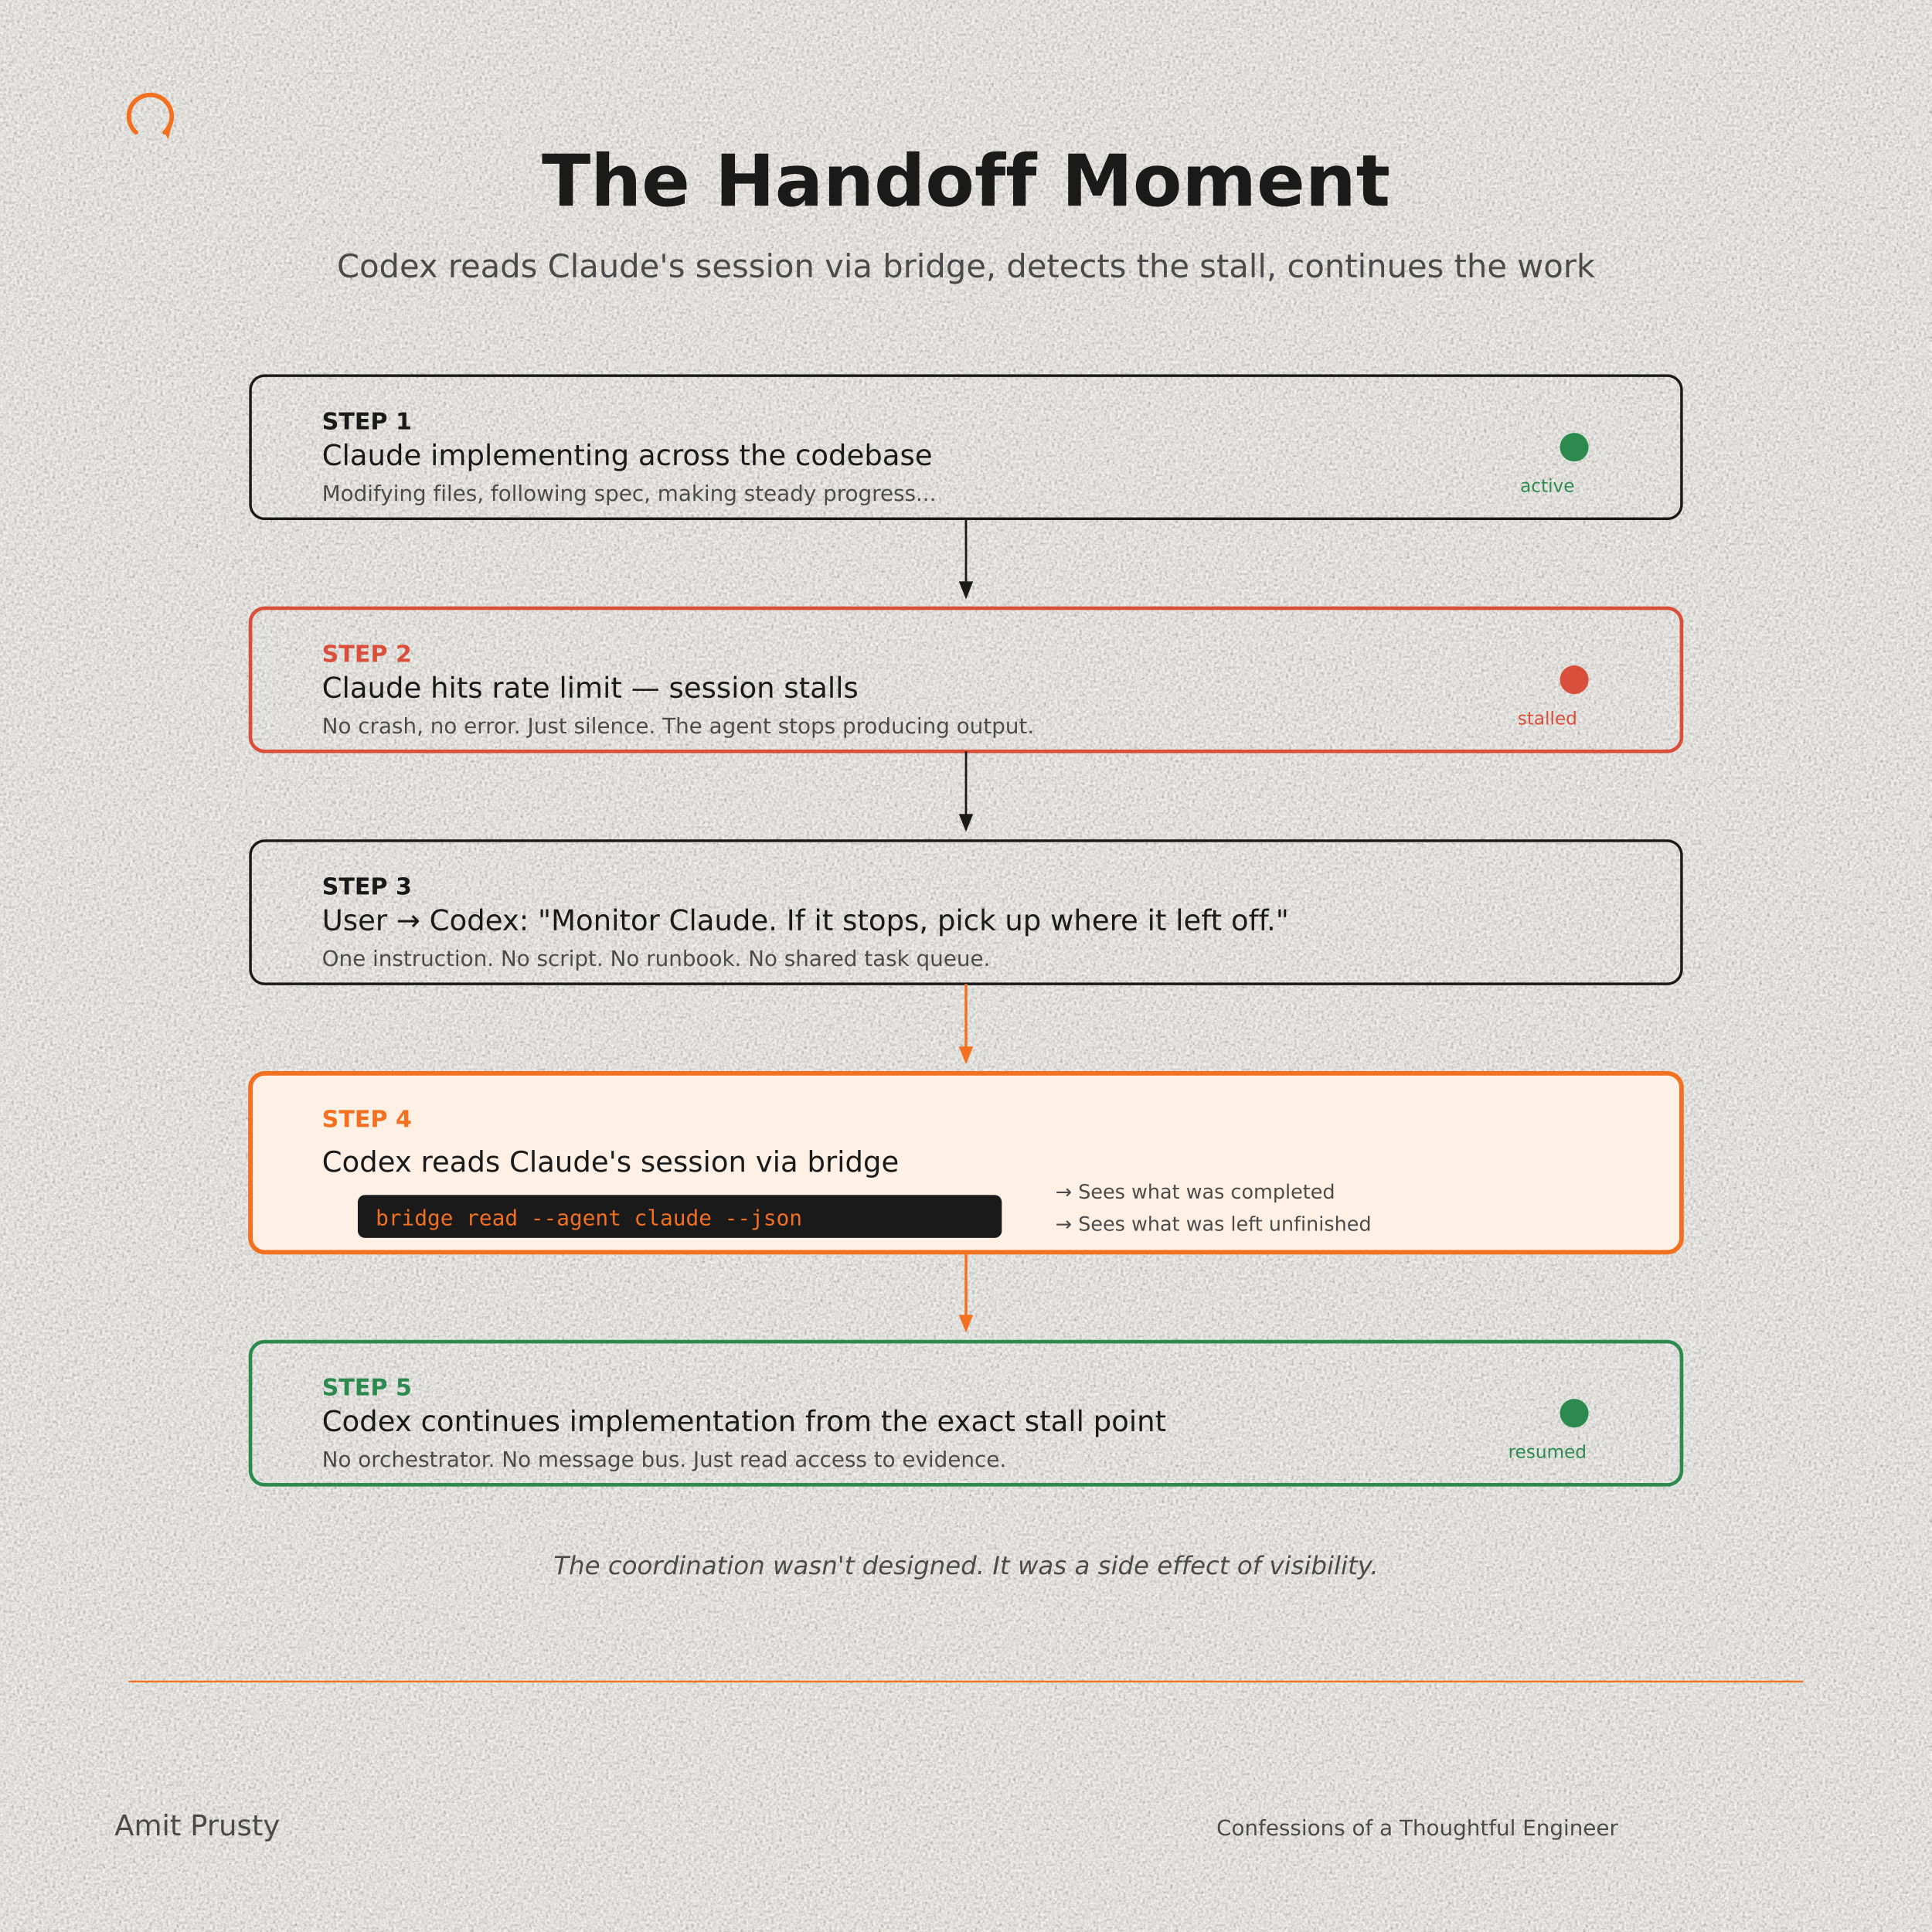
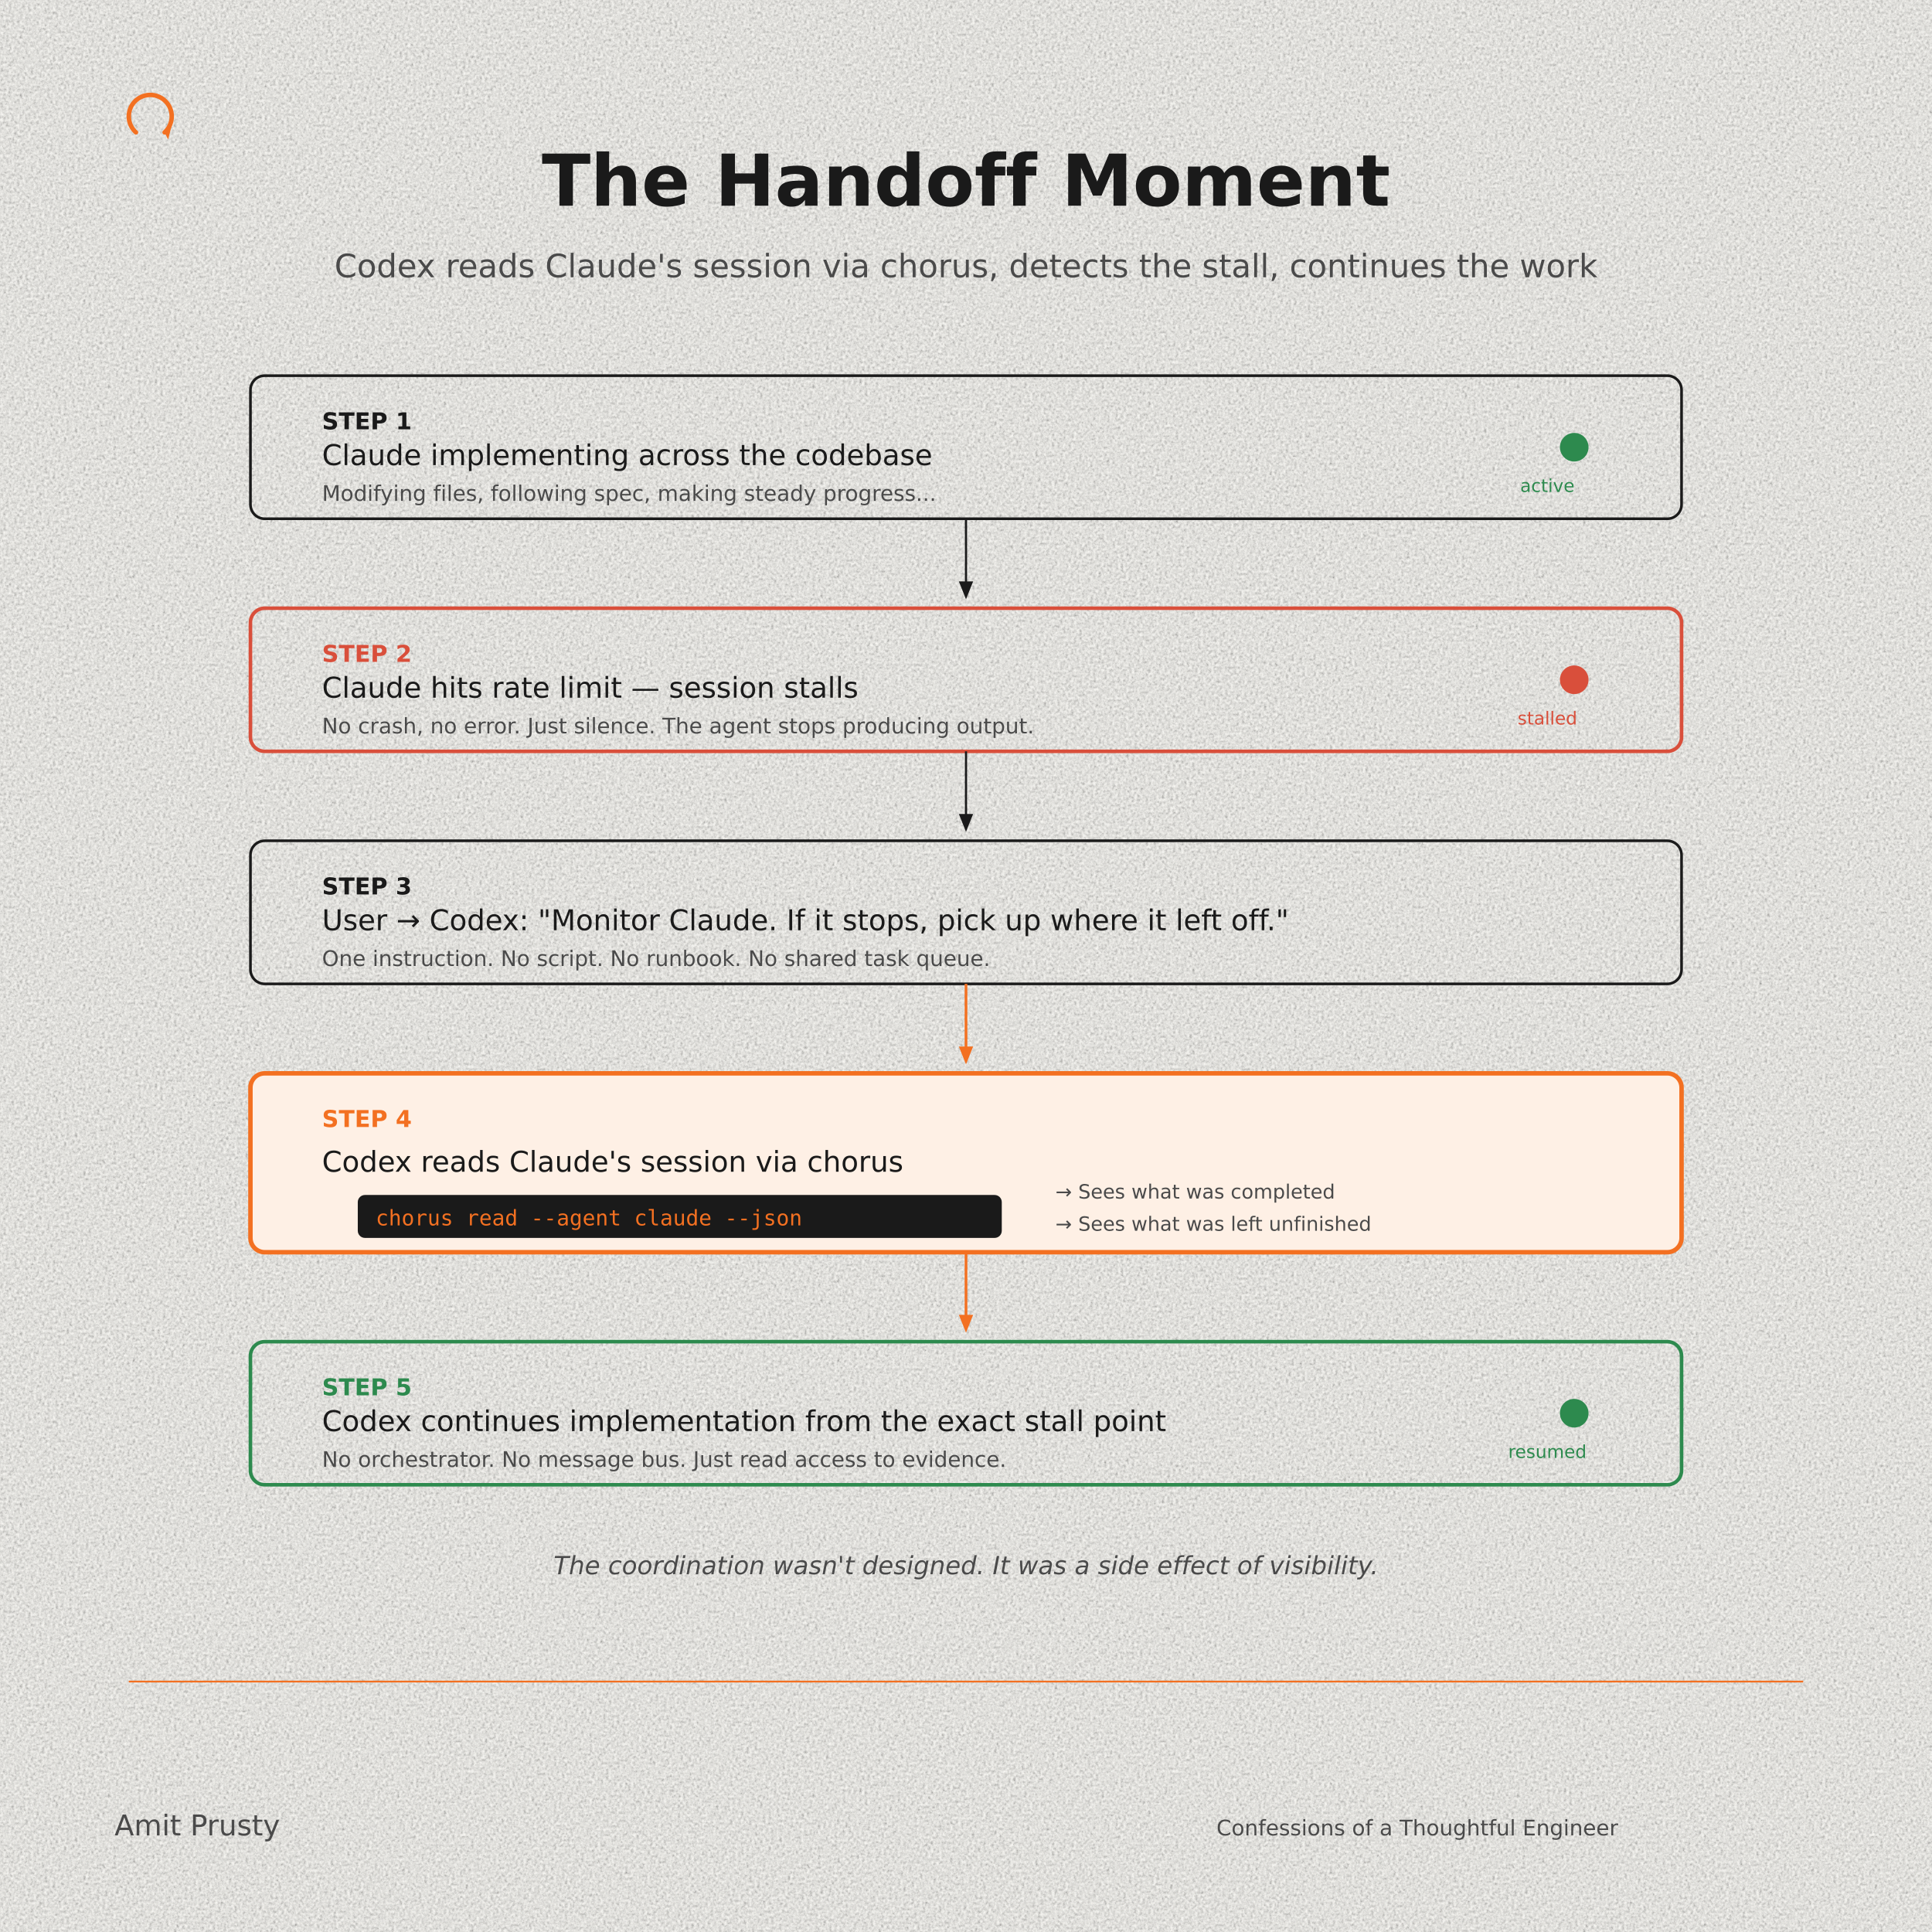
<svg xmlns="http://www.w3.org/2000/svg" viewBox="0 0 1080 1080">
  <defs>
    <filter id="grain">
      <feTurbulence type="fractalNoise" baseFrequency="0.65" numOctaves="4" result="n" />
      <feColorMatrix in="n" type="saturate" values="0" result="gn" />
      <feBlend in="SourceGraphic" in2="gn" mode="multiply" />
    </filter>
  </defs>
  <rect width="1080" height="1080" fill="#FDFCF8" filter="url(#grain)" />
  <g transform="translate(72,60)">
    <path d="M 4 14 A 12 12 0 1 1 20 14" stroke="#F37021" stroke-width="2.5" fill="none" stroke-linecap="round" />
    <polygon points="20,14 24,10 22,18" fill="#F37021" />
  </g>
  <text x="540" y="115" font-family="DejaVu Sans, sans-serif" font-size="40" font-weight="700" fill="#1A1A1A" text-anchor="middle">The Handoff Moment</text>
-   <text x="540" y="155" font-family="DejaVu Sans, sans-serif" font-size="18" fill="#4A4A4A" text-anchor="middle">Codex reads Claude's session via bridge, detects the stall, continues the work</text>
+   <text x="540" y="155" font-family="DejaVu Sans, sans-serif" font-size="18" fill="#4A4A4A" text-anchor="middle">Codex reads Claude's session via chorus, detects the stall, continues the work</text>
  <rect x="140" y="210" width="800" height="80" rx="8" fill="none" stroke="#1A1A1A" stroke-width="1.5" />
  <text x="180" y="240" font-family="DejaVu Sans, sans-serif" font-size="13" font-weight="700" fill="#1A1A1A">STEP 1</text>
  <text x="180" y="260" font-family="DejaVu Sans, sans-serif" font-size="16" fill="#1A1A1A">Claude implementing across the codebase</text>
  <text x="180" y="280" font-family="DejaVu Sans, sans-serif" font-size="12" fill="#4A4A4A">Modifying files, following spec, making steady progress...</text>
  <circle cx="880" cy="250" r="8" fill="#2D8A4E" />
  <text x="865" y="275" font-family="DejaVu Sans, sans-serif" font-size="10" fill="#2D8A4E" text-anchor="middle">active</text>
  <line x1="540" y1="290" x2="540" y2="330" stroke="#1A1A1A" stroke-width="1.2" />
  <polygon points="536,325 540,335 544,325" fill="#1A1A1A" />
  <rect x="140" y="340" width="800" height="80" rx="8" fill="none" stroke="#D94F3B" stroke-width="2" />
  <text x="180" y="370" font-family="DejaVu Sans, sans-serif" font-size="13" font-weight="700" fill="#D94F3B">STEP 2</text>
  <text x="180" y="390" font-family="DejaVu Sans, sans-serif" font-size="16" fill="#1A1A1A">Claude hits rate limit — session stalls</text>
  <text x="180" y="410" font-family="DejaVu Sans, sans-serif" font-size="12" fill="#4A4A4A">No crash, no error. Just silence. The agent stops producing output.</text>
  <circle cx="880" cy="380" r="8" fill="#D94F3B" />
  <text x="865" y="405" font-family="DejaVu Sans, sans-serif" font-size="10" fill="#D94F3B" text-anchor="middle">stalled</text>
  <line x1="540" y1="420" x2="540" y2="460" stroke="#1A1A1A" stroke-width="1.2" />
  <polygon points="536,455 540,465 544,455" fill="#1A1A1A" />
  <rect x="140" y="470" width="800" height="80" rx="8" fill="none" stroke="#1A1A1A" stroke-width="1.5" />
  <text x="180" y="500" font-family="DejaVu Sans, sans-serif" font-size="13" font-weight="700" fill="#1A1A1A">STEP 3</text>
  <text x="180" y="520" font-family="DejaVu Sans, sans-serif" font-size="16" fill="#1A1A1A">User → Codex: "Monitor Claude. If it stops, pick up where it left off."</text>
  <text x="180" y="540" font-family="DejaVu Sans, sans-serif" font-size="12" fill="#4A4A4A">One instruction. No script. No runbook. No shared task queue.</text>
  <line x1="540" y1="550" x2="540" y2="590" stroke="#F37021" stroke-width="1.5" />
  <polygon points="536,585 540,595 544,585" fill="#F37021" />
  <rect x="140" y="600" width="800" height="100" rx="8" fill="#FEF0E5" stroke="#F37021" stroke-width="2.5" />
  <text x="180" y="630" font-family="DejaVu Sans, sans-serif" font-size="13" font-weight="700" fill="#F37021">STEP 4</text>
-   <text x="180" y="655" font-family="DejaVu Sans, sans-serif" font-size="16" fill="#1A1A1A">Codex reads Claude's session via bridge</text>
+   <text x="180" y="655" font-family="DejaVu Sans, sans-serif" font-size="16" fill="#1A1A1A">Codex reads Claude's session via chorus</text>
  <rect x="200" y="668" width="360" height="24" rx="4" fill="#1A1A1A" />
-   <text x="210" y="685" font-family="monospace" font-size="12" fill="#F37021">bridge read --agent claude --json</text>
+   <text x="210" y="685" font-family="monospace" font-size="12" fill="#F37021">chorus read --agent claude --json</text>
  <text x="590" y="670" font-family="DejaVu Sans, sans-serif" font-size="11" fill="#4A4A4A">→ Sees what was completed</text>
  <text x="590" y="688" font-family="DejaVu Sans, sans-serif" font-size="11" fill="#4A4A4A">→ Sees what was left unfinished</text>
  <line x1="540" y1="700" x2="540" y2="740" stroke="#F37021" stroke-width="1.5" />
  <polygon points="536,735 540,745 544,735" fill="#F37021" />
  <rect x="140" y="750" width="800" height="80" rx="8" fill="none" stroke="#2D8A4E" stroke-width="2" />
  <text x="180" y="780" font-family="DejaVu Sans, sans-serif" font-size="13" font-weight="700" fill="#2D8A4E">STEP 5</text>
  <text x="180" y="800" font-family="DejaVu Sans, sans-serif" font-size="16" fill="#1A1A1A">Codex continues implementation from the exact stall point</text>
  <text x="180" y="820" font-family="DejaVu Sans, sans-serif" font-size="12" fill="#4A4A4A">No orchestrator. No message bus. Just read access to evidence.</text>
  <circle cx="880" cy="790" r="8" fill="#2D8A4E" />
  <text x="865" y="815" font-family="DejaVu Sans, sans-serif" font-size="10" fill="#2D8A4E" text-anchor="middle">resumed</text>
  <text x="540" y="880" font-family="DejaVu Sans, sans-serif" font-size="14" fill="#4A4A4A" text-anchor="middle" font-style="italic">The coordination wasn't designed. It was a side effect of visibility.</text>
  <line x1="72" y1="940" x2="1008" y2="940" stroke="#F37021" stroke-width="1" />
  <text x="64" y="1026" font-family="DejaVu Sans, sans-serif" font-size="16" fill="#4A4A4A">Amit Prusty</text>
  <text x="680" y="1026" font-family="DejaVu Sans, sans-serif" font-size="12" fill="#4A4A4A">Confessions of a Thoughtful Engineer</text>
</svg>
